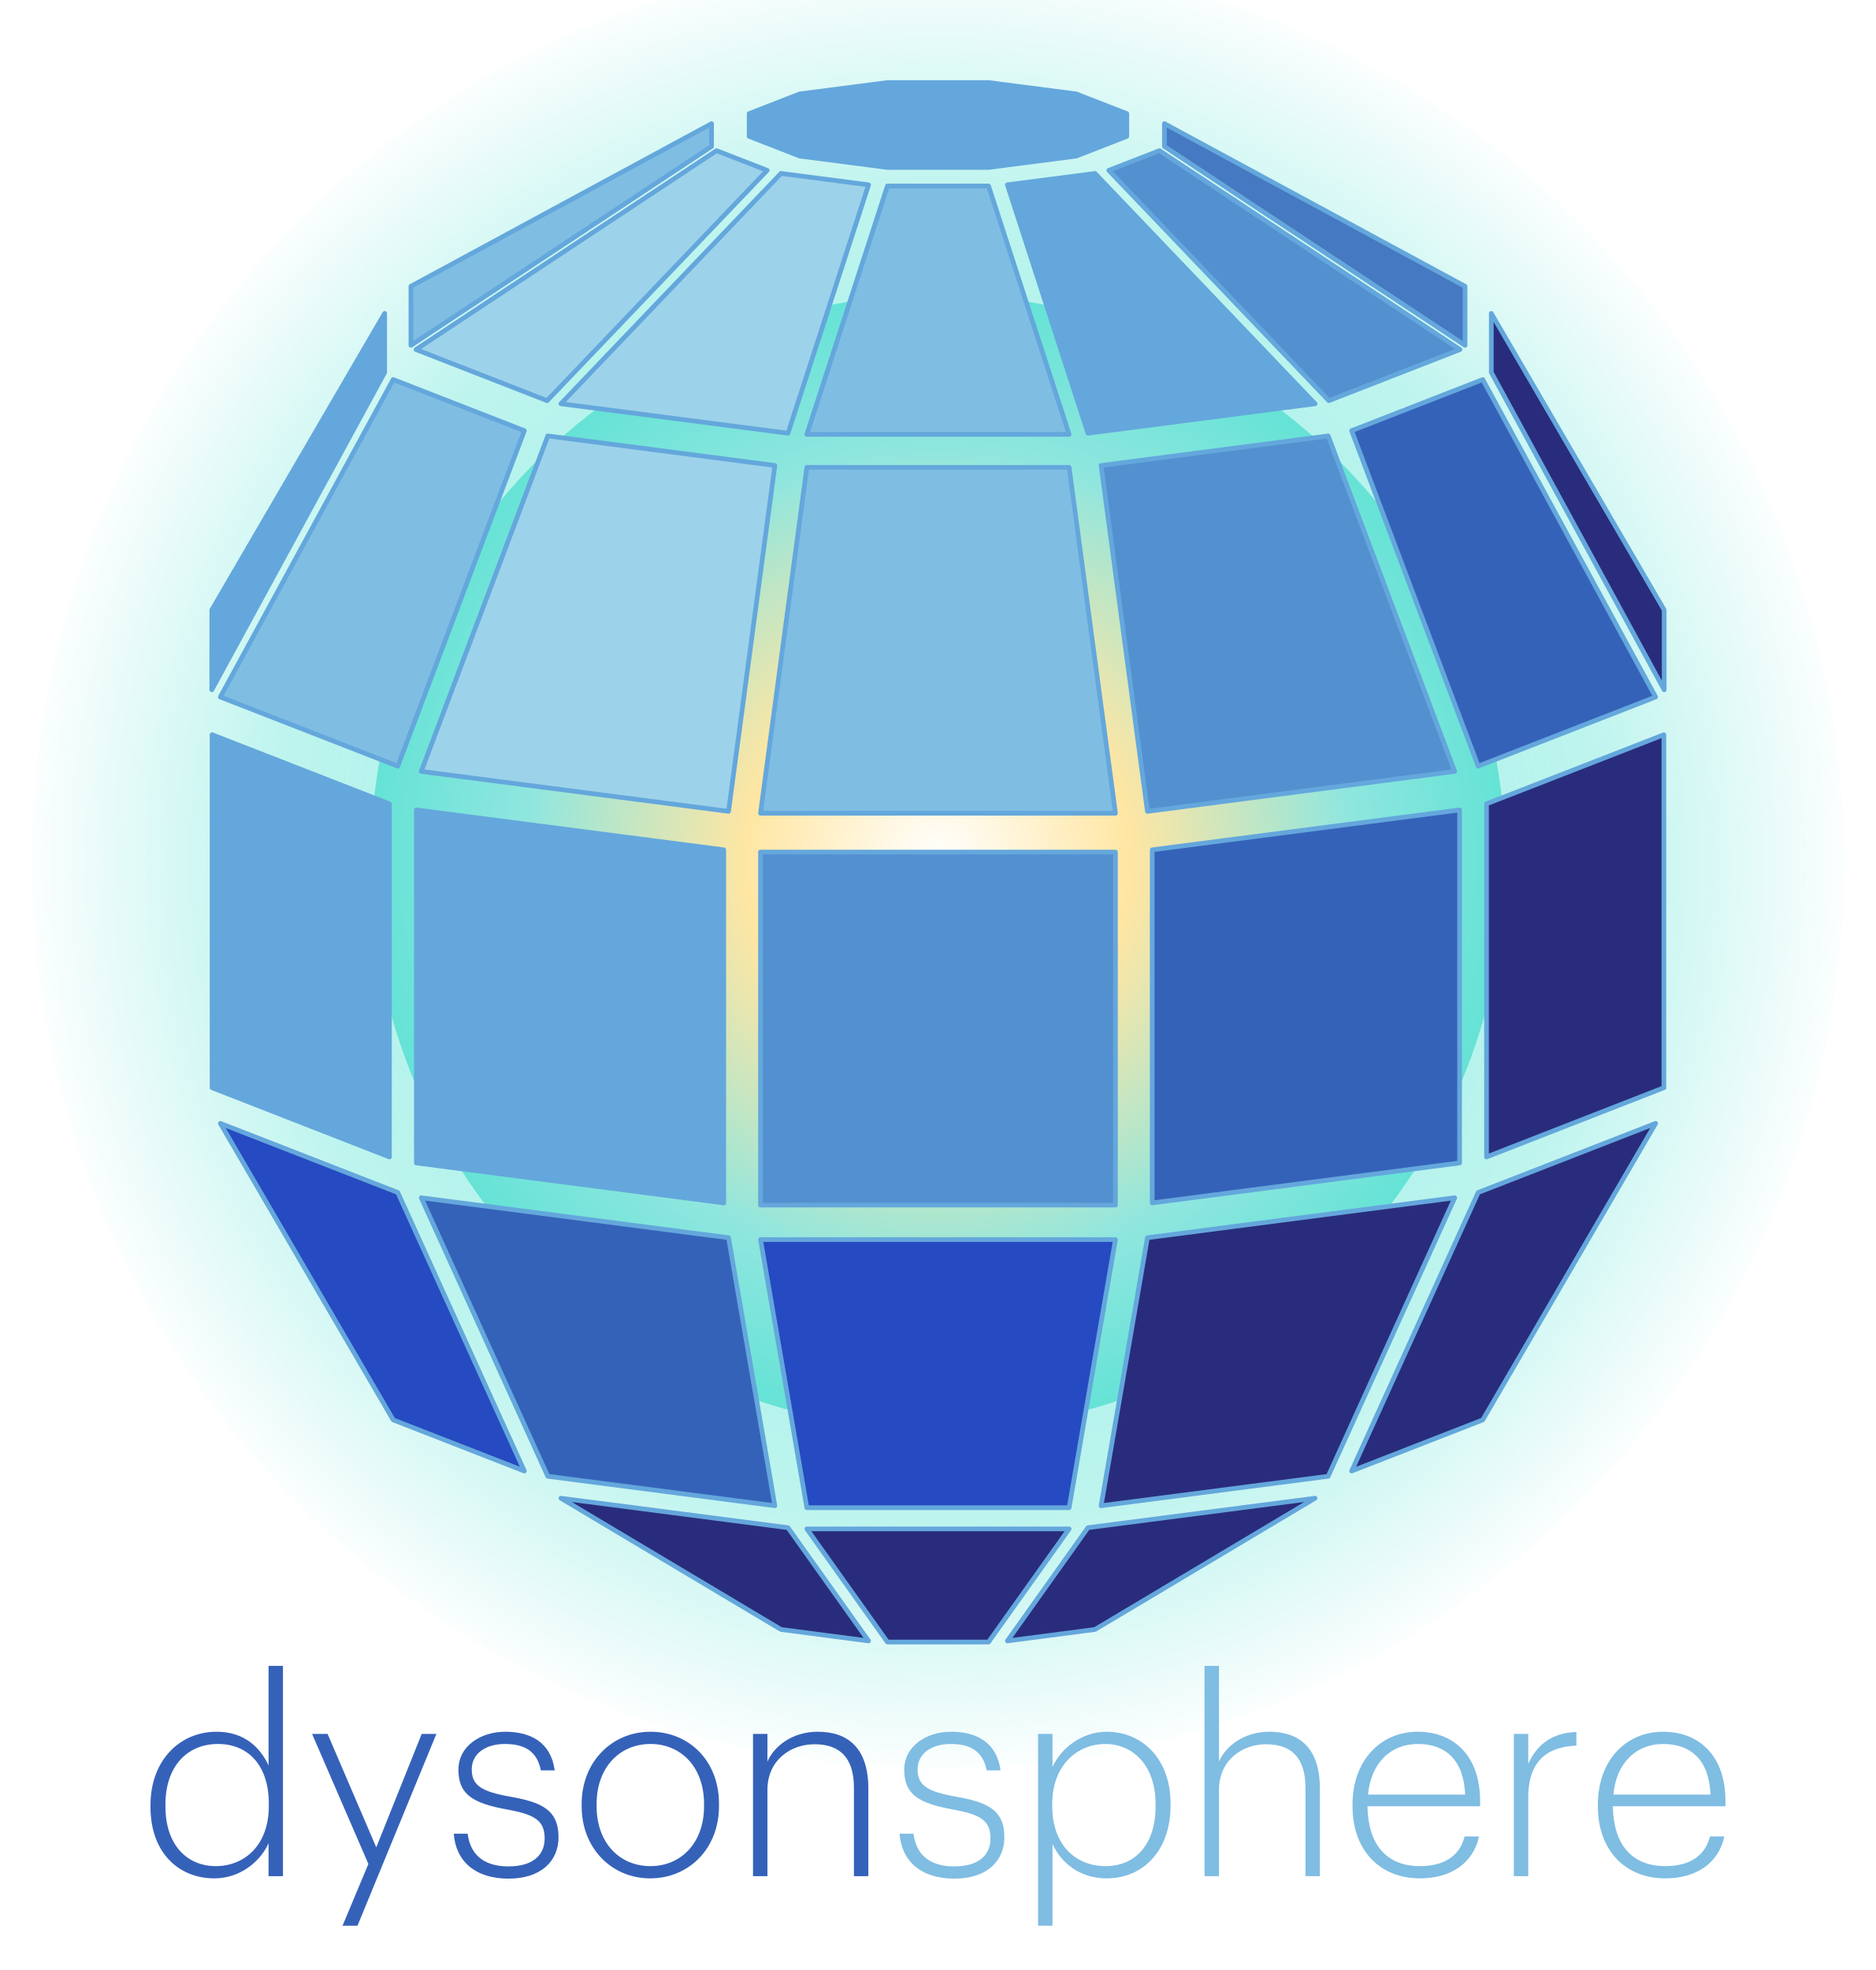
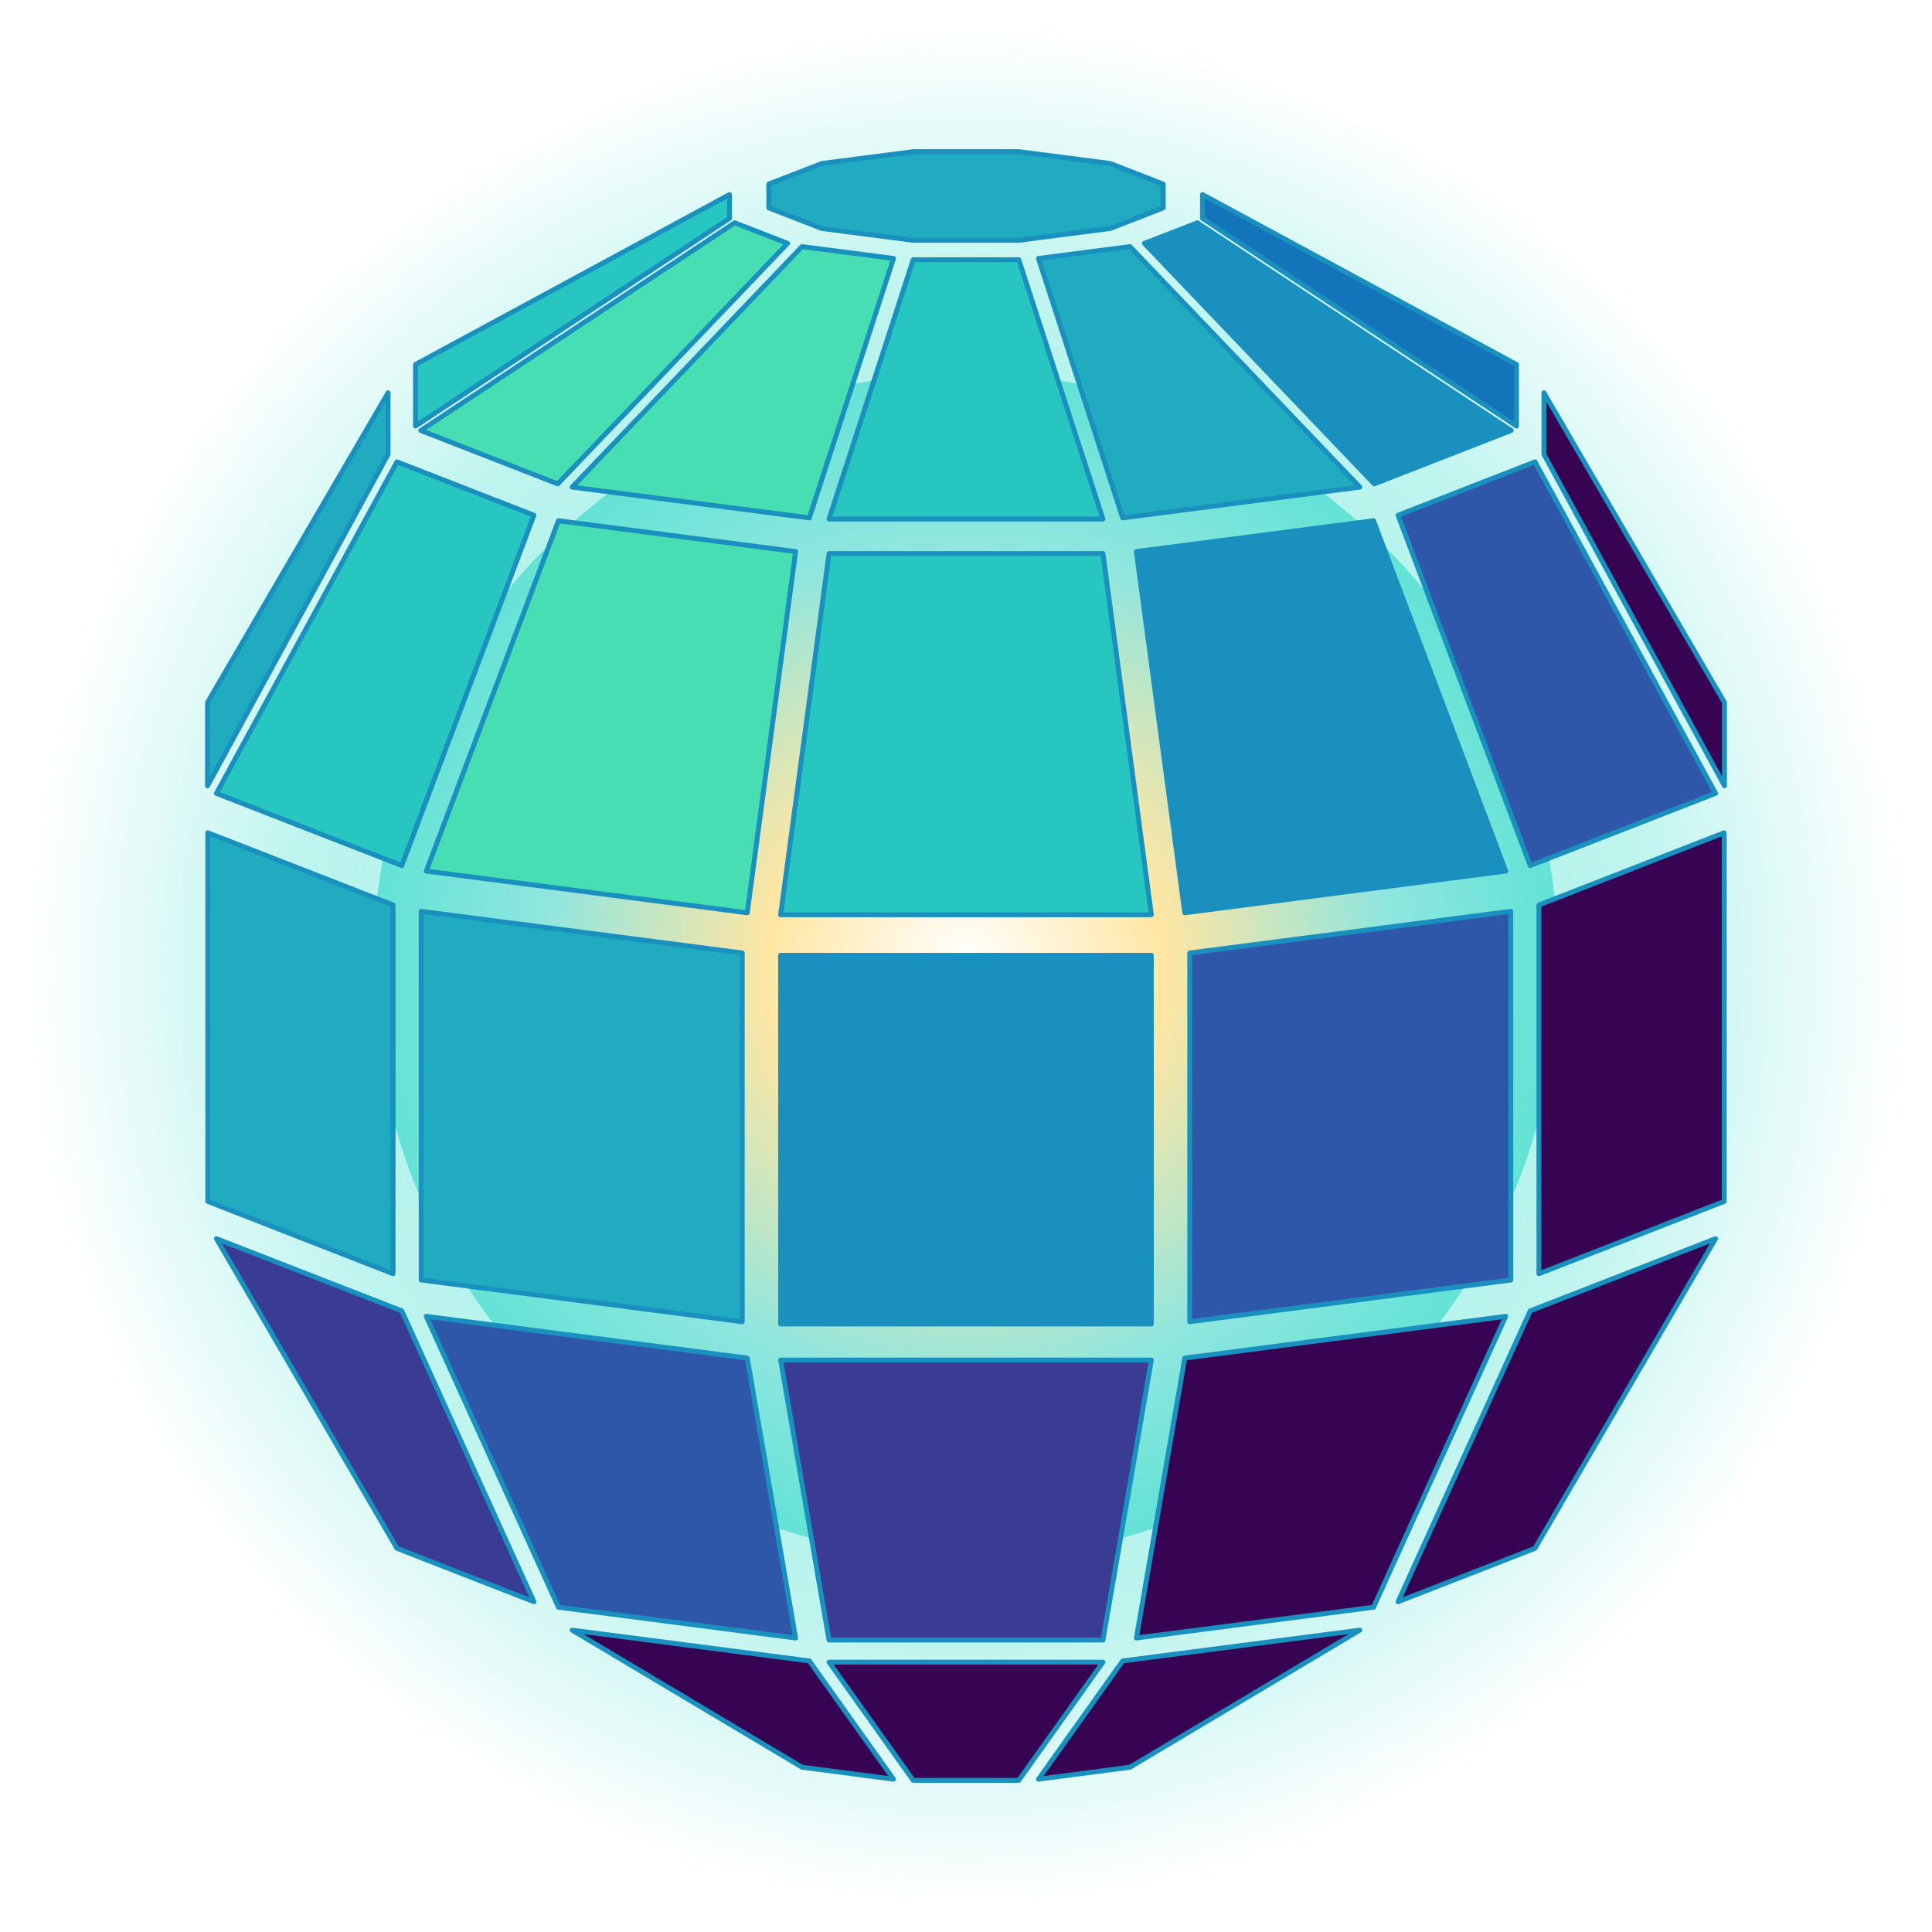
- <svg xmlns="http://www.w3.org/2000/svg" viewBox="0 0 200 210" fill="none">
+ <svg xmlns="http://www.w3.org/2000/svg" viewBox="1.40 -6.68 197.20 197.20" fill="none">
  <defs>
    <radialGradient id="corona" cx="50%" cy="50%" r="50%">
      <stop offset="0.35" stop-color="#5ee7d6" stop-opacity="0.55" />
      <stop offset="0.72" stop-color="#45e0cf" stop-opacity="0.35" />
      <stop offset="1" stop-color="#45e0cf" stop-opacity="0" />
    </radialGradient>
    <radialGradient id="starcore" cx="50%" cy="50%" r="60%">
      <stop offset="0" stop-color="#ffffff" />
      <stop offset="0.28" stop-color="#ffe6a3" />
      <stop offset="0.6" stop-color="#8fe6df" />
      <stop offset="1" stop-color="#45e0cf" />
    </radialGradient>
  </defs>
  <circle cx="100.00" cy="91.92" r="96.6" fill="url(#corona)" />
  <circle cx="100.00" cy="91.92" r="60.5" fill="url(#starcore)" />
-   <polygon points="22.58,65.02 22.58,73.53 41.01,39.70 41.01,33.41" fill="#64a7dc" stroke="#64a7dc" stroke-width="0.5" stroke-linejoin="round" />
-   <polygon points="177.42,73.53 177.42,65.02 158.99,33.41 158.99,39.70" fill="#292c7c" stroke="#64a7dc" stroke-width="0.5" stroke-linejoin="round" />
-   <polygon points="43.81,30.52 43.81,36.81 75.86,15.61 75.86,13.18" fill="#7fbde3" stroke="#64a7dc" stroke-width="0.5" stroke-linejoin="round" />
-   <polygon points="156.19,36.81 156.19,30.52 124.14,13.18 124.14,15.61" fill="#4579c1" stroke="#64a7dc" stroke-width="0.5" stroke-linejoin="round" />
-   <polygon points="105.39,17.85 114.73,16.64 120.13,14.54 120.13,12.11 114.73,10.01 105.39,8.80 94.61,8.80 85.27,10.01 79.87,12.11 79.87,14.54 85.27,16.64 94.61,17.85" fill="#64a7dc" stroke="#64a7dc" stroke-width="0.5" stroke-linejoin="round" />
-   <polygon points="83.26,173.70 92.60,174.92 84.01,162.85 59.80,159.71" fill="#292c7c" stroke="#64a7dc" stroke-width="0.5" stroke-linejoin="round" />
-   <polygon points="107.40,174.92 116.74,173.70 140.20,159.71 115.99,162.85" fill="#292c7c" stroke="#64a7dc" stroke-width="0.5" stroke-linejoin="round" />
-   <polygon points="94.61,175.04 105.39,175.04 113.98,162.98 86.02,162.98" fill="#292c7c" stroke="#64a7dc" stroke-width="0.5" stroke-linejoin="round" />
-   <polygon points="41.92,151.36 55.90,156.81 42.41,127.12 23.49,119.75" fill="#264ac1" stroke="#64a7dc" stroke-width="0.5" stroke-linejoin="round" />
-   <polygon points="144.10,156.81 158.08,151.36 176.51,119.75 157.59,127.12" fill="#292c7c" stroke="#64a7dc" stroke-width="0.5" stroke-linejoin="round" />
-   <polygon points="44.35,37.26 58.33,42.71 81.79,18.16 76.39,16.06" fill="#9dd2eb" stroke="#64a7dc" stroke-width="0.5" stroke-linejoin="round" />
-   <polygon points="141.67,42.71 155.65,37.26 123.61,16.06 118.21,18.16" fill="#5390d0" stroke="#64a7dc" stroke-width="0.5" stroke-linejoin="round" />
-   <polygon points="22.61,115.95 41.52,123.33 41.52,85.69 22.61,78.32" fill="#64a7dc" stroke="#64a7dc" stroke-width="0.5" stroke-linejoin="round" />
-   <polygon points="158.48,123.33 177.39,115.95 177.39,78.32 158.48,85.69" fill="#292c7c" stroke="#64a7dc" stroke-width="0.5" stroke-linejoin="round" />
-   <polygon points="23.49,74.30 42.41,81.67 55.90,45.91 41.92,40.46" fill="#7fbde3" stroke="#64a7dc" stroke-width="0.5" stroke-linejoin="round" />
-   <polygon points="157.59,81.67 176.51,74.30 158.08,40.46 144.10,45.91" fill="#3562b9" stroke="#64a7dc" stroke-width="0.5" stroke-linejoin="round" />
-   <polygon points="58.40,157.37 82.61,160.51 77.67,131.94 44.91,127.68" fill="#3562b9" stroke="#64a7dc" stroke-width="0.5" stroke-linejoin="round" />
-   <polygon points="117.39,160.51 141.60,157.37 155.09,127.68 122.33,131.94" fill="#292c7c" stroke="#64a7dc" stroke-width="0.5" stroke-linejoin="round" />
-   <polygon points="59.80,43.04 84.01,46.18 92.60,19.70 83.26,18.49" fill="#9dd2eb" stroke="#64a7dc" stroke-width="0.5" stroke-linejoin="round" />
-   <polygon points="115.99,46.18 140.20,43.04 116.74,18.49 107.40,19.70" fill="#64a7dc" stroke="#64a7dc" stroke-width="0.5" stroke-linejoin="round" />
-   <polygon points="86.02,46.30 113.98,46.30 105.39,19.83 94.61,19.83" fill="#7fbde3" stroke="#64a7dc" stroke-width="0.5" stroke-linejoin="round" />
-   <polygon points="86.02,160.72 113.98,160.72 118.92,132.14 81.08,132.14" fill="#264ac1" stroke="#64a7dc" stroke-width="0.5" stroke-linejoin="round" />
-   <polygon points="44.91,82.23 77.67,86.49 82.61,49.62 58.40,46.47" fill="#9dd2eb" stroke="#64a7dc" stroke-width="0.5" stroke-linejoin="round" />
-   <polygon points="122.33,86.49 155.09,82.23 141.60,46.47 117.39,49.62" fill="#5390d0" stroke="#64a7dc" stroke-width="0.5" stroke-linejoin="round" />
-   <polygon points="44.39,123.97 77.16,128.23 77.16,90.59 44.39,86.34" fill="#64a7dc" stroke="#64a7dc" stroke-width="0.5" stroke-linejoin="round" />
-   <polygon points="122.84,128.23 155.61,123.97 155.61,86.34 122.84,90.59" fill="#3562b9" stroke="#64a7dc" stroke-width="0.5" stroke-linejoin="round" />
-   <polygon points="81.08,86.69 118.92,86.69 113.98,49.82 86.02,49.82" fill="#7fbde3" stroke="#64a7dc" stroke-width="0.5" stroke-linejoin="round" />
-   <polygon points="81.08,128.46 118.92,128.46 118.92,90.83 81.08,90.83" fill="#5390d0" stroke="#64a7dc" stroke-width="0.5" stroke-linejoin="round" />
-   <path transform="translate(14.798 200) scale(0.029 -0.029)" fill="#3562b9" d="M278 -8C376 -8 449 58 477 121V0H530V773H477V407C447 472 389 531 286 531C148 531 43 423 43 262V254C43 88 145 -8 278 -8ZM283 37C179 37 98 113 98 256V264C98 405 179 486 291 486C400 486 478 410 478 266V258C478 114 389 37 283 37Z" />
-   <path transform="translate(32.546 200) scale(0.029 -0.029)" fill="#3562b9" d="M137 -182H192L482 523H428L261 106L82 523H25L232 45Z" />
-   <path transform="translate(47.278 200) scale(0.029 -0.029)" fill="#3562b9" d="M239 -9C358 -9 423 55 423 143C423 245 359 272 247 292C140 311 104 333 104 393C104 449 153 486 226 486C302 486 345 456 358 389H409C395 492 321 531 227 531C139 531 55 480 55 391C55 301 107 268 235 245C333 227 372 206 372 139C372 76 327 36 239 36C142 36 98 85 89 156H38C45 56 116 -9 239 -9Z" />
-   <path transform="translate(60.763 200) scale(0.029 -0.029)" fill="#3562b9" d="M295 -8C436 -8 548 100 548 258V266C548 425 437 531 296 531C156 531 43 422 43 265V257C43 103 153 -8 295 -8ZM296 37C182 37 98 123 98 257V265C98 401 184 486 296 486C407 486 493 403 493 265V257C493 122 408 37 296 37Z" />
-   <path transform="translate(77.902 200) scale(0.029 -0.029)" fill="#3562b9" d="M82 0H135V317C135 427 221 485 308 485C401 485 453 436 453 325V0H506V322C506 471 431 531 320 531C227 531 159 478 135 421V523H82Z" />
-   <path transform="translate(94.809 200) scale(0.029 -0.029)" fill="#7fbde3" d="M239 -9C358 -9 423 55 423 143C423 245 359 272 247 292C140 311 104 333 104 393C104 449 153 486 226 486C302 486 345 456 358 389H409C395 492 321 531 227 531C139 531 55 480 55 391C55 301 107 268 235 245C333 227 372 206 372 139C372 76 327 36 239 36C142 36 98 85 89 156H38C45 56 116 -9 239 -9Z" />
-   <path transform="translate(108.294 200) scale(0.029 -0.029)" fill="#7fbde3" d="M82 -182H135V119C163 55 230 -8 334 -8C469 -8 569 95 569 259V267C569 430 466 531 334 531C242 531 165 469 135 401V523H82ZM330 37C221 37 134 114 134 257V265C134 409 227 486 329 486C429 486 514 409 514 265V257C514 117 440 37 330 37Z" />
-   <path transform="translate(126.042 200) scale(0.029 -0.029)" fill="#7fbde3" d="M82 0H135V317C135 427 221 485 308 485C401 485 453 436 453 325V0H506V322C506 471 431 531 320 531C227 531 159 478 135 421V773H82Z" />
-   <path transform="translate(142.949 200) scale(0.029 -0.029)" fill="#7fbde3" d="M291 -8C403 -8 486 46 508 146H455C437 73 378 37 291 37C167 37 100 117 98 257H512V276C512 449 409 531 283 531C143 531 43 422 43 264V256C43 99 140 -8 291 -8ZM100 300C110 414 182 486 283 486C385 486 452 427 457 300Z" />
-   <path transform="translate(159.015 200) scale(0.029 -0.029)" fill="#7fbde3" d="M82 0H135V290C135 429 211 476 312 480V530C216 527 164 477 135 413V523H82Z" />
-   <path transform="translate(169.107 200) scale(0.029 -0.029)" fill="#7fbde3" d="M291 -8C403 -8 486 46 508 146H455C437 73 378 37 291 37C167 37 100 117 98 257H512V276C512 449 409 531 283 531C143 531 43 422 43 264V256C43 99 140 -8 291 -8ZM100 300C110 414 182 486 283 486C385 486 452 427 457 300Z" />
+   <polygon points="22.58,65.02 22.58,73.53 41.01,39.70 41.01,33.41" fill="#20ABC1" stroke="#1A90BE" stroke-width="0.5" stroke-linejoin="round" />
+   <polygon points="177.42,73.53 177.42,65.02 158.99,33.41 158.99,39.70" fill="#370453" stroke="#1A90BE" stroke-width="0.5" stroke-linejoin="round" />
+   <polygon points="43.81,30.52 43.81,36.81 75.86,15.61 75.86,13.18" fill="#27C6C1" stroke="#1A90BE" stroke-width="0.5" stroke-linejoin="round" />
+   <polygon points="156.19,36.81 156.19,30.52 124.14,13.18 124.14,15.61" fill="#1374BA" stroke="#1A90BE" stroke-width="0.5" stroke-linejoin="round" />
+   <polygon points="105.39,17.85 114.73,16.64 120.13,14.54 120.13,12.11 114.73,10.01 105.39,8.80 94.61,8.80 85.27,10.01 79.87,12.11 79.87,14.54 85.27,16.64 94.61,17.85" fill="#20ABC1" stroke="#1A90BE" stroke-width="0.5" stroke-linejoin="round" />
+   <polygon points="83.26,173.70 92.60,174.92 84.01,162.85 59.80,159.71" fill="#370453" stroke="#1A90BE" stroke-width="0.5" stroke-linejoin="round" />
+   <polygon points="107.40,174.92 116.74,173.70 140.20,159.71 115.99,162.85" fill="#370453" stroke="#1A90BE" stroke-width="0.5" stroke-linejoin="round" />
+   <polygon points="94.61,175.04 105.39,175.04 113.98,162.98 86.02,162.98" fill="#370453" stroke="#1A90BE" stroke-width="0.5" stroke-linejoin="round" />
+   <polygon points="41.92,151.36 55.90,156.81 42.41,127.12 23.49,119.75" fill="#3A3B92" stroke="#1A90BE" stroke-width="0.5" stroke-linejoin="round" />
+   <polygon points="144.10,156.81 158.08,151.36 176.51,119.75 157.59,127.12" fill="#370453" stroke="#1A90BE" stroke-width="0.5" stroke-linejoin="round" />
+   <polygon points="44.35,37.26 58.33,42.71 81.79,18.16 76.39,16.06" fill="#48DEB3" stroke="#1A90BE" stroke-width="0.5" stroke-linejoin="round" />
+   <polygon points="141.67,42.71 155.65,37.26 123.61,16.06 118.21,18.16" fill="#1A90BE" stroke="#1A90BE" stroke-width="0.5" stroke-linejoin="round" />
+   <polygon points="22.61,115.95 41.52,123.33 41.52,85.69 22.61,78.32" fill="#20ABC1" stroke="#1A90BE" stroke-width="0.5" stroke-linejoin="round" />
+   <polygon points="158.48,123.33 177.39,115.95 177.39,78.32 158.48,85.69" fill="#370453" stroke="#1A90BE" stroke-width="0.5" stroke-linejoin="round" />
+   <polygon points="23.49,74.30 42.41,81.67 55.90,45.91 41.92,40.46" fill="#27C6C1" stroke="#1A90BE" stroke-width="0.5" stroke-linejoin="round" />
+   <polygon points="157.59,81.67 176.51,74.30 158.08,40.46 144.10,45.91" fill="#2E57AA" stroke="#1A90BE" stroke-width="0.5" stroke-linejoin="round" />
+   <polygon points="58.40,157.37 82.61,160.51 77.67,131.94 44.91,127.68" fill="#2E57AA" stroke="#1A90BE" stroke-width="0.5" stroke-linejoin="round" />
+   <polygon points="117.39,160.51 141.60,157.37 155.09,127.68 122.33,131.94" fill="#370453" stroke="#1A90BE" stroke-width="0.5" stroke-linejoin="round" />
+   <polygon points="59.80,43.04 84.01,46.18 92.60,19.70 83.26,18.49" fill="#48DEB3" stroke="#1A90BE" stroke-width="0.5" stroke-linejoin="round" />
+   <polygon points="115.99,46.18 140.20,43.04 116.74,18.49 107.40,19.70" fill="#20ABC1" stroke="#1A90BE" stroke-width="0.5" stroke-linejoin="round" />
+   <polygon points="86.02,46.30 113.98,46.30 105.39,19.83 94.61,19.83" fill="#27C6C1" stroke="#1A90BE" stroke-width="0.5" stroke-linejoin="round" />
+   <polygon points="86.02,160.72 113.98,160.72 118.92,132.14 81.08,132.14" fill="#3A3B92" stroke="#1A90BE" stroke-width="0.5" stroke-linejoin="round" />
+   <polygon points="44.91,82.23 77.67,86.49 82.61,49.62 58.40,46.47" fill="#48DEB3" stroke="#1A90BE" stroke-width="0.5" stroke-linejoin="round" />
+   <polygon points="122.33,86.49 155.09,82.23 141.60,46.47 117.39,49.62" fill="#1A90BE" stroke="#1A90BE" stroke-width="0.5" stroke-linejoin="round" />
+   <polygon points="44.39,123.97 77.16,128.23 77.16,90.59 44.39,86.34" fill="#20ABC1" stroke="#1A90BE" stroke-width="0.5" stroke-linejoin="round" />
+   <polygon points="122.84,128.23 155.61,123.97 155.61,86.34 122.84,90.59" fill="#2E57AA" stroke="#1A90BE" stroke-width="0.5" stroke-linejoin="round" />
+   <polygon points="81.08,86.69 118.92,86.69 113.98,49.82 86.02,49.82" fill="#27C6C1" stroke="#1A90BE" stroke-width="0.5" stroke-linejoin="round" />
+   <polygon points="81.08,128.46 118.92,128.46 118.92,90.83 81.08,90.83" fill="#1A90BE" stroke="#1A90BE" stroke-width="0.5" stroke-linejoin="round" />
</svg>
